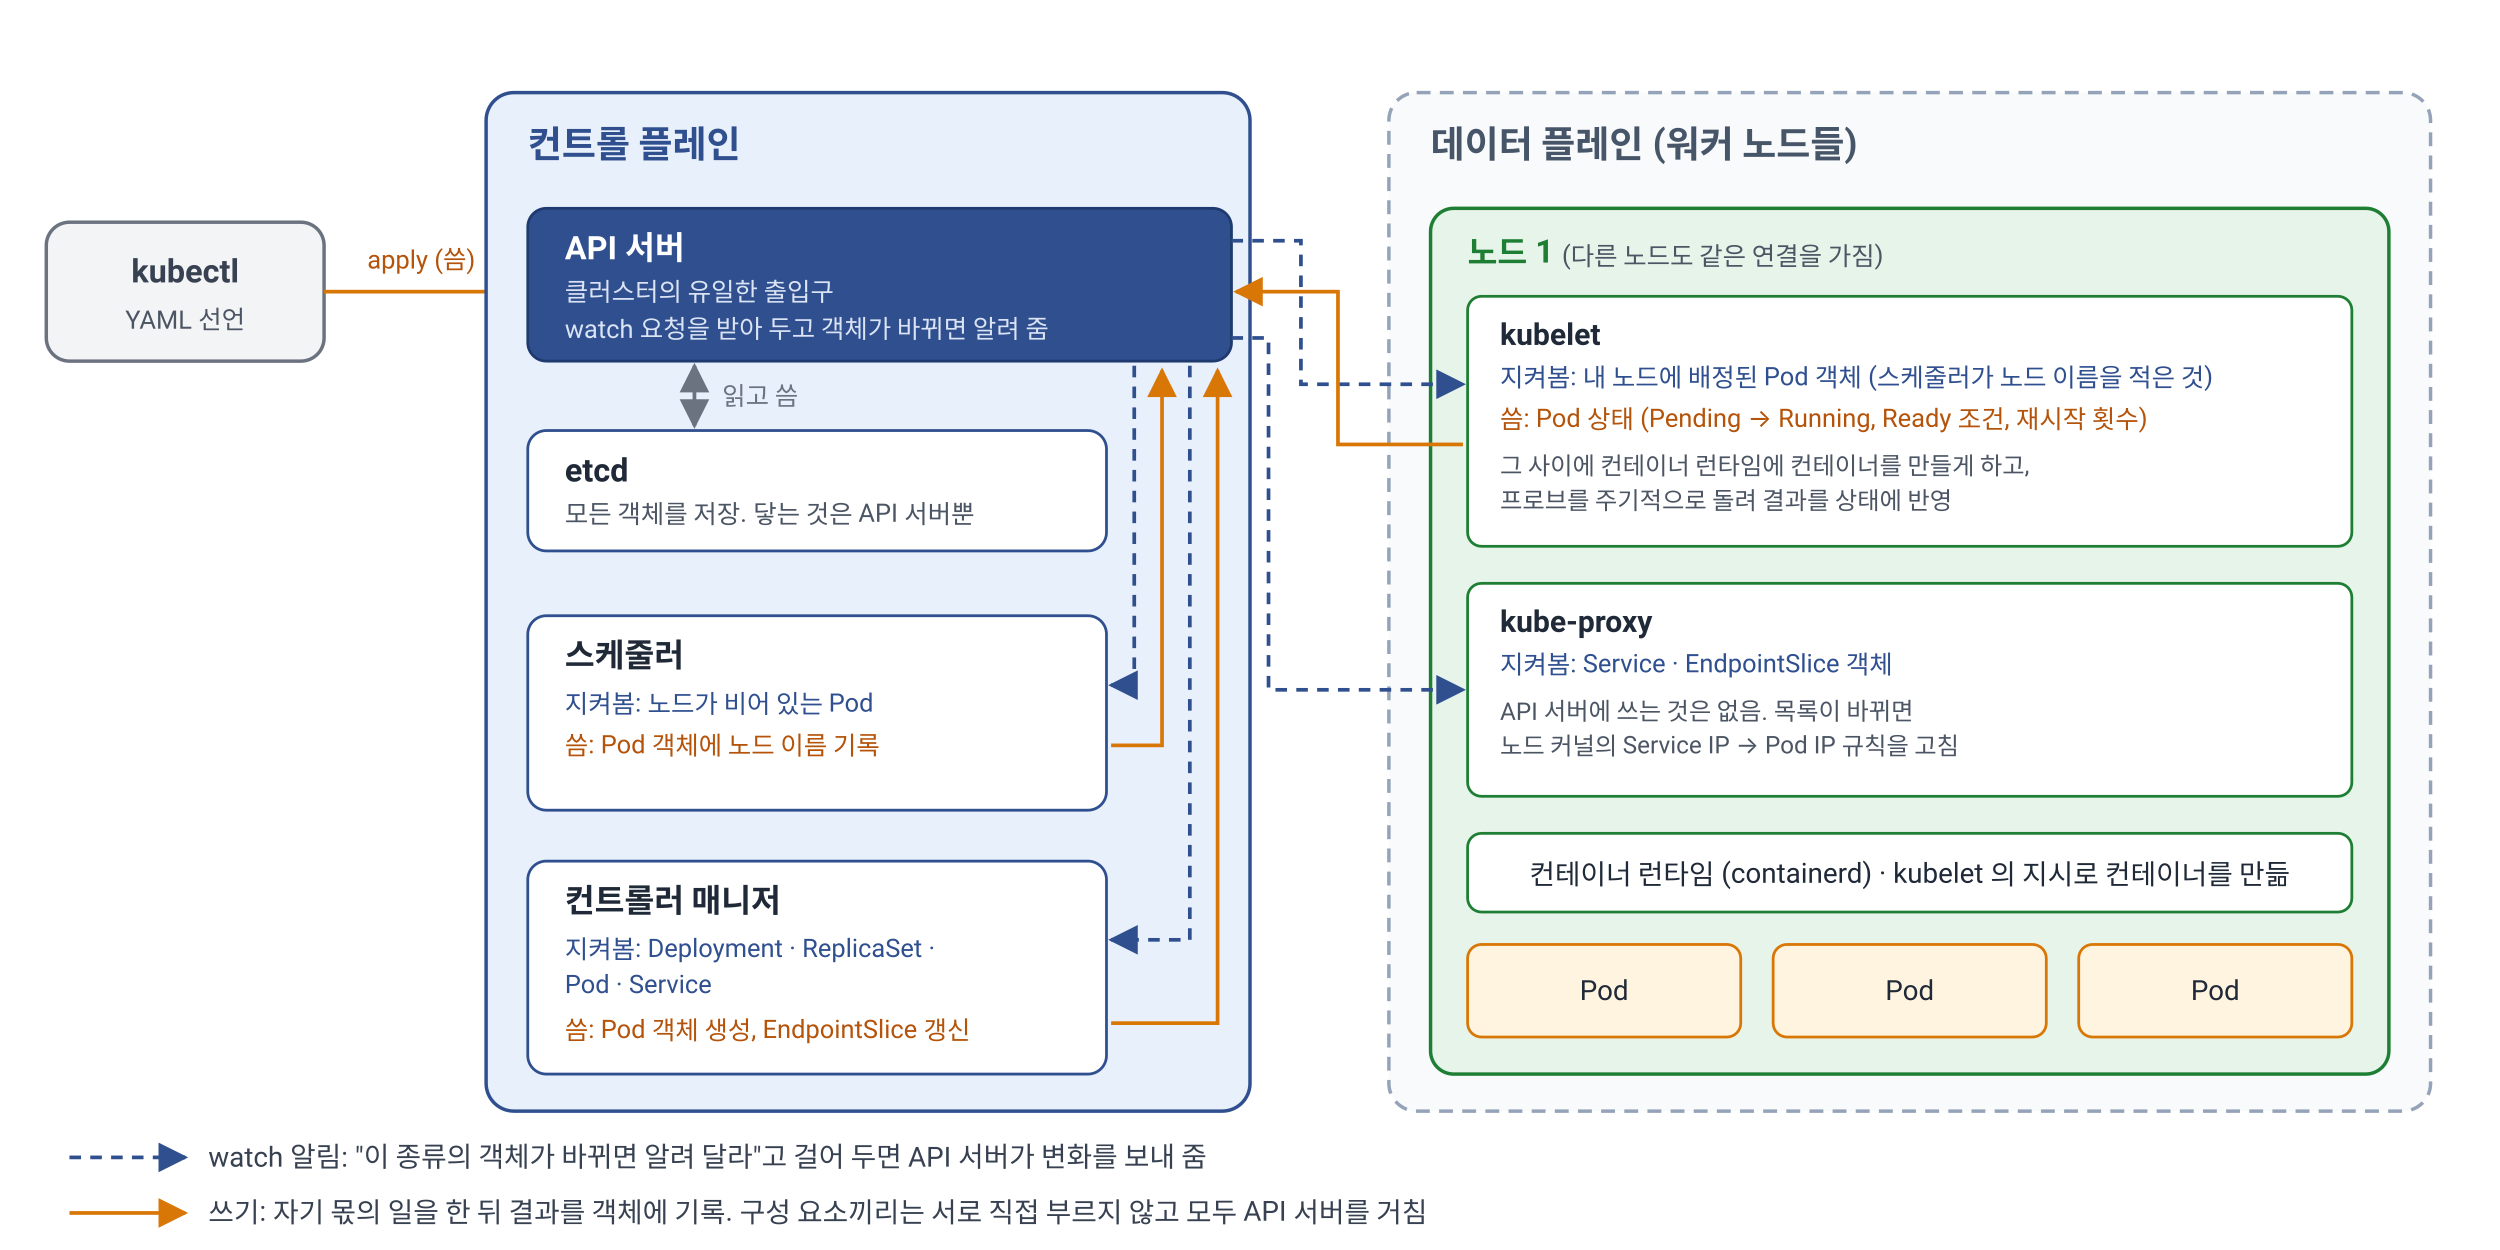
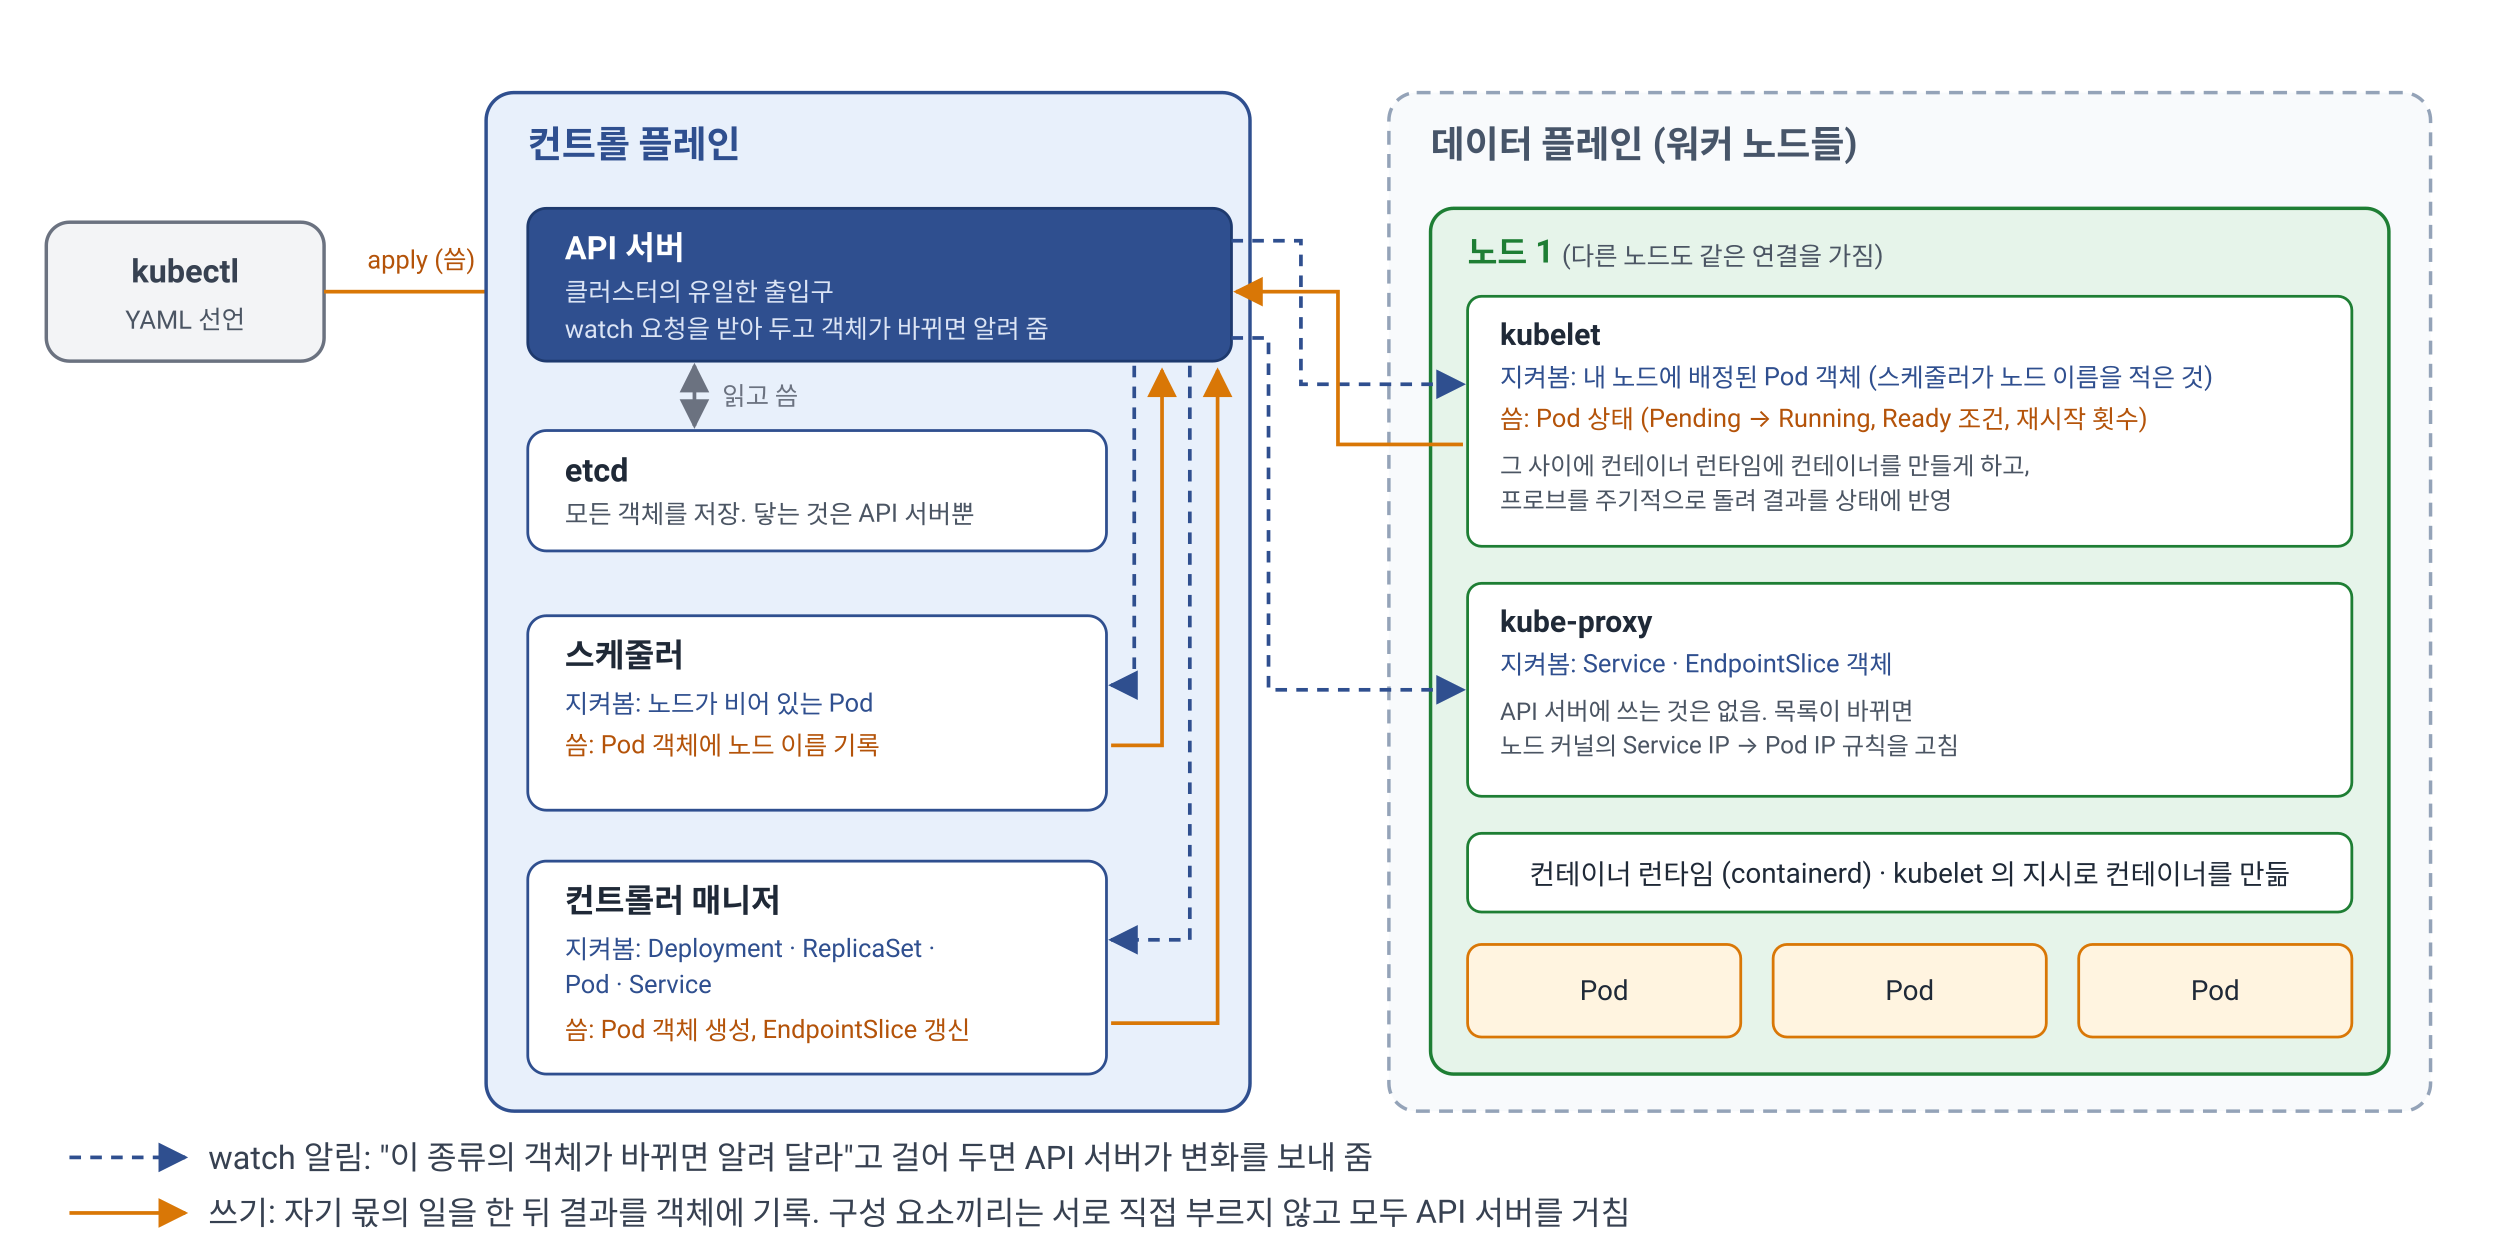
<svg xmlns="http://www.w3.org/2000/svg" width="1080" height="540" viewBox="0 0 1080 540" font-family="-apple-system, BlinkMacSystemFont, 'Apple SD Gothic Neo', 'Noto Sans KR', 'Segoe UI', Roboto, sans-serif" font-size="13">
  <rect width="1080" height="540" fill="#ffffff" />
  <defs>
    <marker id="arrow" viewBox="0 0 10 10" refX="9" refY="5" markerWidth="8" markerHeight="8" orient="auto-start-reverse">
      <path d="M0,0 L10,5 L0,10 z" fill="#6b7280" />
    </marker>
    <marker id="arrow-blue" viewBox="0 0 10 10" refX="9" refY="5" markerWidth="8" markerHeight="8" orient="auto-start-reverse">
      <path d="M0,0 L10,5 L0,10 z" fill="#2f4f8f" />
    </marker>
    <marker id="arrow-orange" viewBox="0 0 10 10" refX="9" refY="5" markerWidth="8" markerHeight="8" orient="auto-start-reverse">
      <path d="M0,0 L10,5 L0,10 z" fill="#d97706" />
    </marker>
  </defs>
  <rect x="20" y="96" width="120" height="60" rx="10" fill="#f3f4f6" stroke="#6b7280" stroke-width="1.5" />
  <text x="80" y="122" text-anchor="middle" font-size="14" font-weight="700" fill="#374151">kubectl</text>
  <text x="80" y="142" text-anchor="middle" font-size="11" fill="#4b5563">YAML 선언</text>
  <line x1="140" y1="126" x2="226" y2="126" stroke="#d97706" stroke-width="1.6" marker-end="url(#arrow-orange)" />
  <text x="182" y="116" text-anchor="middle" font-size="11" fill="#b45309">apply (씀)</text>
  <rect x="210" y="40" width="330" height="440" rx="12" fill="#e8f0fb" stroke="#2f4f8f" stroke-width="1.5" />
  <text x="228" y="68" font-size="16" font-weight="700" fill="#2f4f8f">컨트롤 플레인</text>
  <rect x="228" y="90" width="304" height="66" rx="8" fill="#2f4f8f" stroke="#1e3a6e" stroke-width="1.2" />
  <text x="244" y="112" font-size="14" font-weight="700" fill="#ffffff">API 서버</text>
  <text x="244" y="130" font-size="11" fill="#dbe4f5">클러스터의 유일한 출입구</text>
  <text x="244" y="146" font-size="11" fill="#dbe4f5">watch 요청을 받아 두고 객체가 바뀌면 알려 줌</text>
  <rect x="228" y="186" width="250" height="52" rx="8" fill="#ffffff" stroke="#2f4f8f" stroke-width="1.2" />
  <text x="244" y="208" font-size="14" font-weight="700" fill="#1f2937">etcd</text>
  <text x="244" y="226" font-size="11" fill="#4b5563">모든 객체를 저장. 닿는 것은 API 서버뿐</text>
  <line x1="300" y1="158" x2="300" y2="184" stroke="#6b7280" stroke-width="1.6" marker-start="url(#arrow)" marker-end="url(#arrow)" />
  <text x="312" y="175" font-size="11" fill="#6b7280">읽고 씀</text>
  <rect x="228" y="266" width="250" height="84" rx="8" fill="#ffffff" stroke="#2f4f8f" stroke-width="1.2" />
  <text x="244" y="288" font-size="14" font-weight="700" fill="#1f2937">스케줄러</text>
  <text x="244" y="308" font-size="11" fill="#2f4f8f">지켜봄: 노드가 비어 있는 Pod</text>
  <text x="244" y="326" font-size="11" fill="#b45309">씀: Pod 객체에 노드 이름 기록</text>
  <rect x="228" y="372" width="250" height="92" rx="8" fill="#ffffff" stroke="#2f4f8f" stroke-width="1.2" />
  <text x="244" y="394" font-size="14" font-weight="700" fill="#1f2937">컨트롤러 매니저</text>
  <text x="244" y="414" font-size="11" fill="#2f4f8f">지켜봄: Deployment · ReplicaSet ·</text>
  <text x="244" y="429" font-size="11" fill="#2f4f8f">Pod · Service</text>
  <text x="244" y="449" font-size="11" fill="#b45309">씀: Pod 객체 생성, EndpointSlice 갱신</text>
  <path d="M490,158 L490,296 L480,296" fill="none" stroke="#2f4f8f" stroke-width="1.6" stroke-dasharray="5 4" marker-end="url(#arrow-blue)" />
  <path d="M480,322 L502,322 L502,160" fill="none" stroke="#d97706" stroke-width="1.6" marker-end="url(#arrow-orange)" />
  <path d="M514,158 L514,406 L480,406" fill="none" stroke="#2f4f8f" stroke-width="1.6" stroke-dasharray="5 4" marker-end="url(#arrow-blue)" />
  <path d="M480,442 L526,442 L526,160" fill="none" stroke="#d97706" stroke-width="1.6" marker-end="url(#arrow-orange)" />
  <rect x="600" y="40" width="450" height="440" rx="12" fill="#f8fafc" stroke="#94a3b8" stroke-width="1.5" stroke-dasharray="6 4" />
  <text x="618" y="68" font-size="16" font-weight="700" fill="#475569">데이터 플레인 (워커 노드들)</text>
  <rect x="618" y="90" width="414" height="374" rx="10" fill="#e6f4ea" stroke="#1e7e34" stroke-width="1.5" />
  <text x="634" y="114" font-size="14" font-weight="700" fill="#1e7e34">노드 1 <tspan font-weight="400" font-size="11" fill="#4b5563">(다른 노드도 같은 연결을 가짐)</tspan>
  </text>
  <rect x="634" y="128" width="382" height="108" rx="6" fill="#ffffff" stroke="#1e7e34" stroke-width="1.2" />
  <text x="648" y="149" font-size="13" font-weight="700" fill="#1f2937">kubelet</text>
  <text x="648" y="167" font-size="11" fill="#2f4f8f">지켜봄: 내 노드에 배정된 Pod 객체 (스케줄러가 노드 이름을 적은 것)</text>
  <text x="648" y="185" font-size="11" fill="#b45309">씀: Pod 상태 (Pending → Running, Ready 조건, 재시작 횟수)</text>
  <text x="648" y="205" font-size="10.5" fill="#4b5563">그 사이에 컨테이너 런타임에 컨테이너를 만들게 하고,</text>
  <text x="648" y="220" font-size="10.5" fill="#4b5563">프로브를 주기적으로 돌려 결과를 상태에 반영</text>
  <rect x="634" y="252" width="382" height="92" rx="6" fill="#ffffff" stroke="#1e7e34" stroke-width="1.2" />
  <text x="648" y="273" font-size="13" font-weight="700" fill="#1f2937">kube-proxy</text>
  <text x="648" y="291" font-size="11" fill="#2f4f8f">지켜봄: Service · EndpointSlice 객체</text>
  <text x="648" y="311" font-size="10.5" fill="#4b5563">API 서버에 쓰는 것은 없음. 목록이 바뀌면</text>
  <text x="648" y="326" font-size="10.5" fill="#4b5563">노드 커널의 Service IP → Pod IP 규칙을 고침</text>
  <rect x="634" y="360" width="382" height="34" rx="6" fill="#ffffff" stroke="#1e7e34" stroke-width="1.2" />
  <text x="825" y="382" text-anchor="middle" font-size="12" fill="#1f2937">컨테이너 런타임 (containerd) · kubelet 의 지시로 컨테이너를 만듦</text>
  <rect x="634" y="408" width="118" height="40" rx="6" fill="#fff4e0" stroke="#d97706" stroke-width="1.2" />
  <text x="693" y="432" text-anchor="middle" font-size="12" fill="#1f2937">Pod</text>
  <rect x="766" y="408" width="118" height="40" rx="6" fill="#fff4e0" stroke="#d97706" stroke-width="1.2" />
  <text x="825" y="432" text-anchor="middle" font-size="12" fill="#1f2937">Pod</text>
  <rect x="898" y="408" width="118" height="40" rx="6" fill="#fff4e0" stroke="#d97706" stroke-width="1.2" />
  <text x="957" y="432" text-anchor="middle" font-size="12" fill="#1f2937">Pod</text>
  <path d="M532,104 L562,104 L562,166 L632,166" fill="none" stroke="#2f4f8f" stroke-width="1.6" stroke-dasharray="5 4" marker-end="url(#arrow-blue)" />
  <path d="M632,192 L578,192 L578,126 L534,126" fill="none" stroke="#d97706" stroke-width="1.6" marker-end="url(#arrow-orange)" />
  <path d="M532,146 L548,146 L548,298 L632,298" fill="none" stroke="#2f4f8f" stroke-width="1.6" stroke-dasharray="5 4" marker-end="url(#arrow-blue)" />
  <line x1="30" y1="500" x2="80" y2="500" stroke="#2f4f8f" stroke-width="1.6" stroke-dasharray="5 4" marker-end="url(#arrow-blue)" />
-   <text x="90" y="504" font-size="12" fill="#374151">watch 알림: "이 종류의 객체가 바뀌면 알려 달라"고 걸어 두면 API 서버가 변화를 보내 줌</text>
+   <text x="90" y="505" font-size="14" fill="#374151">watch 알림: "이 종류의 객체가 바뀌면 알려 달라"고 걸어 두면 API 서버가 변화를 보내 줌</text>
  <line x1="30" y1="524" x2="80" y2="524" stroke="#d97706" stroke-width="1.6" marker-end="url(#arrow-orange)" />
-   <text x="90" y="528" font-size="12" fill="#374151">쓰기: 자기 몫의 일을 한 뒤 결과를 객체에 기록. 구성 요소끼리는 서로 직접 부르지 않고 모두 API 서버를 거침</text>
+   <text x="90" y="529" font-size="14" fill="#374151">쓰기: 자기 몫의 일을 한 뒤 결과를 객체에 기록. 구성 요소끼리는 서로 직접 부르지 않고 모두 API 서버를 거침</text>
</svg>
